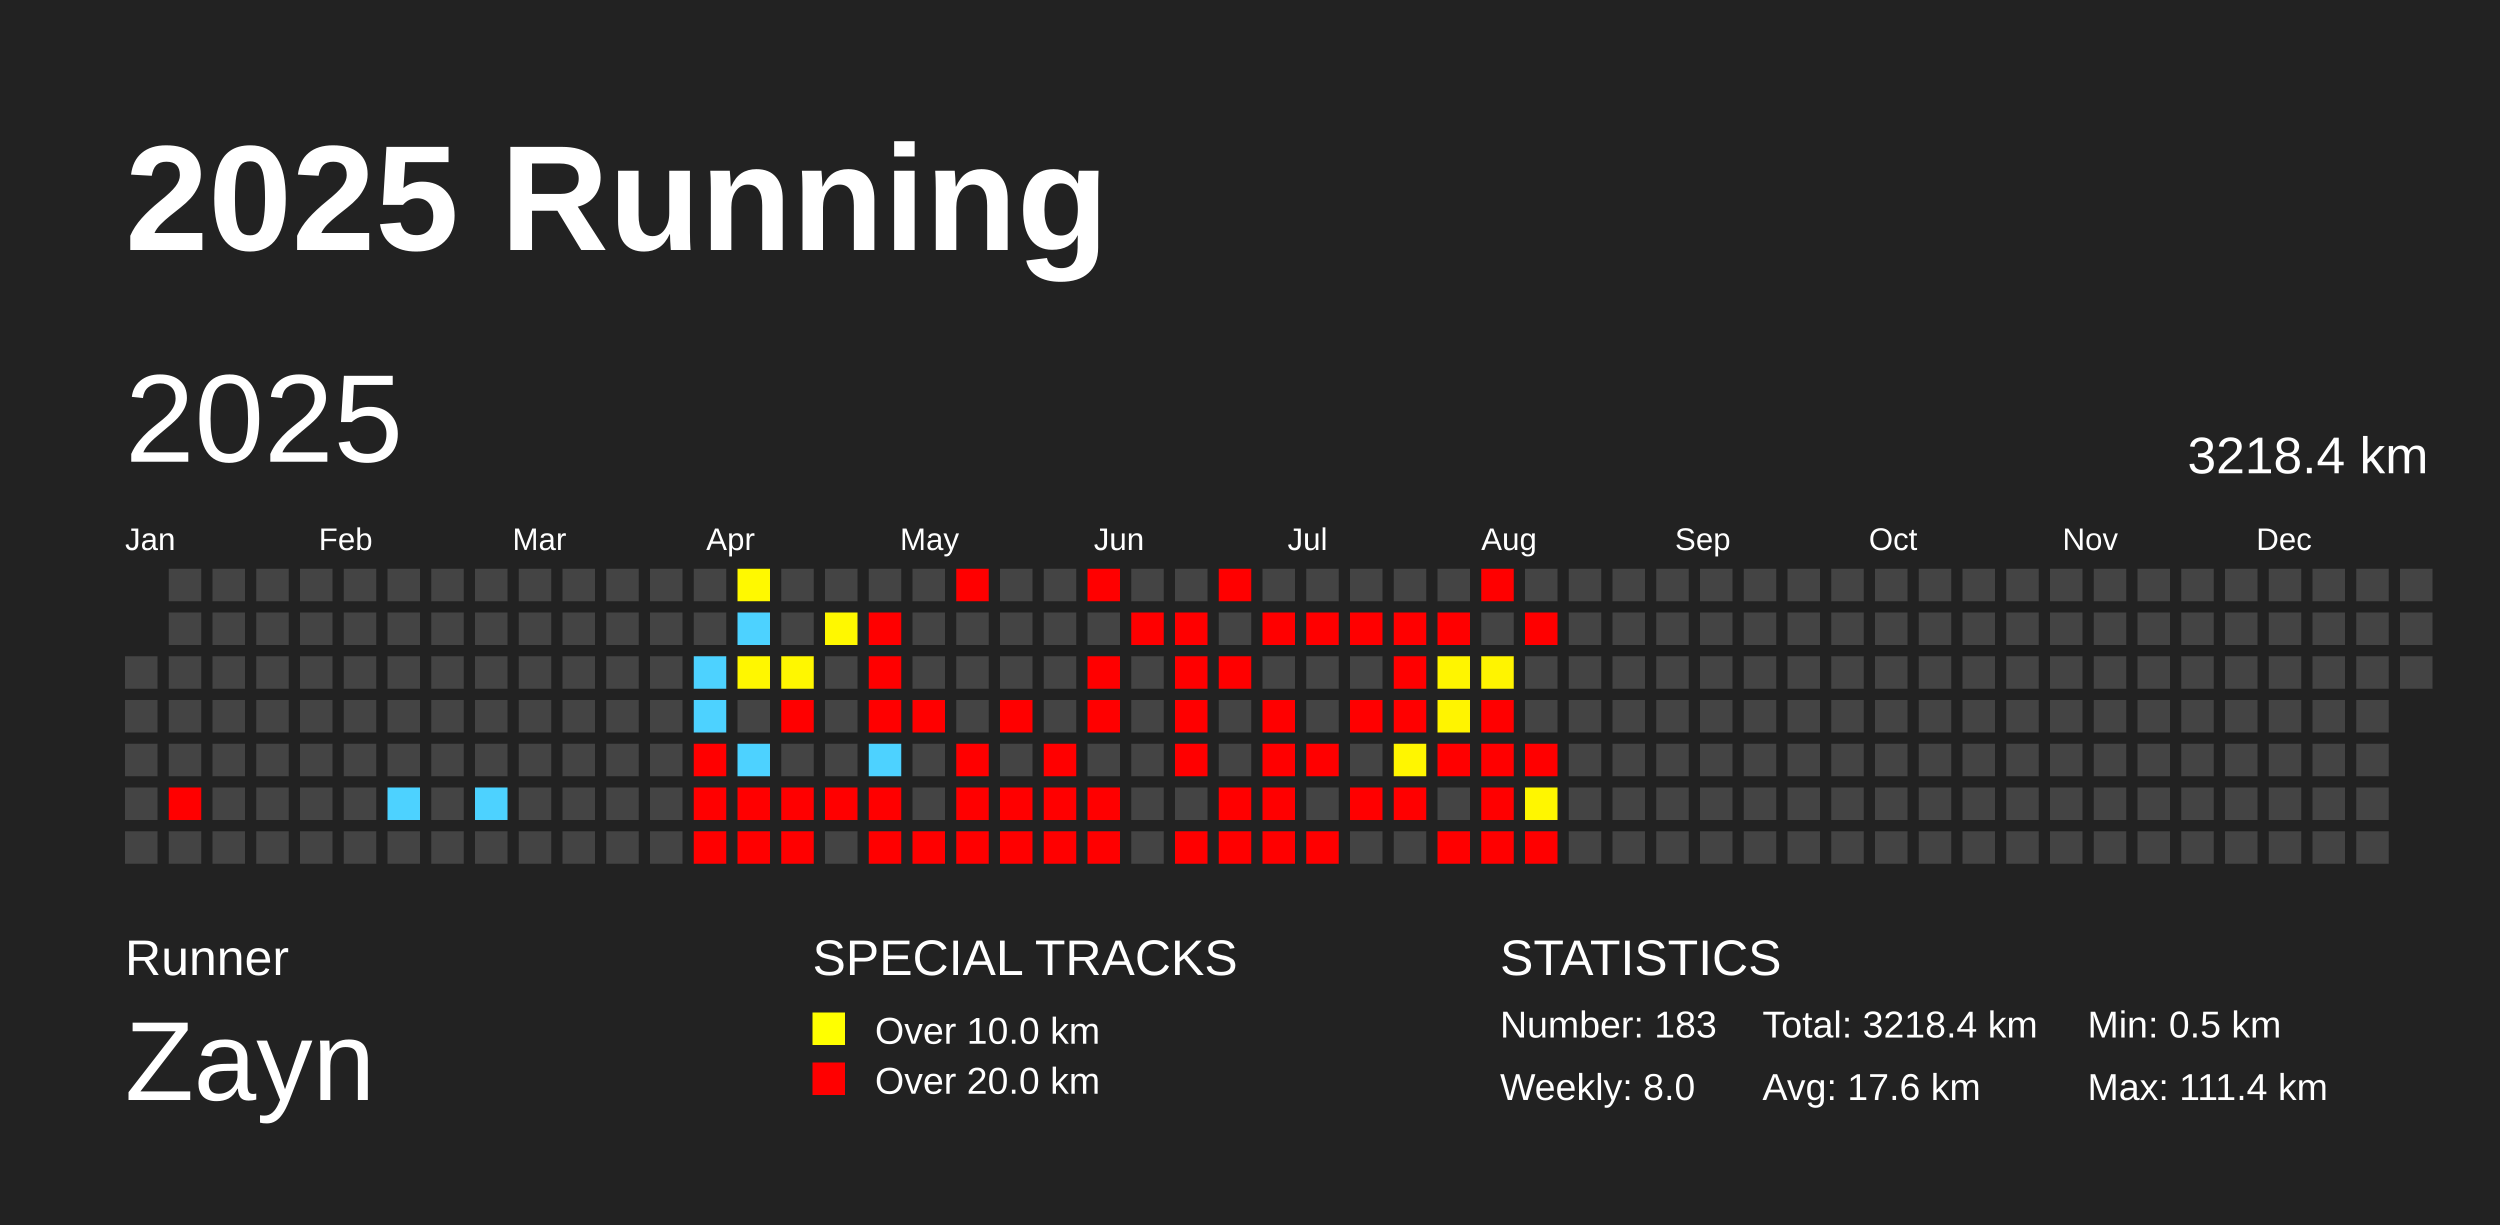
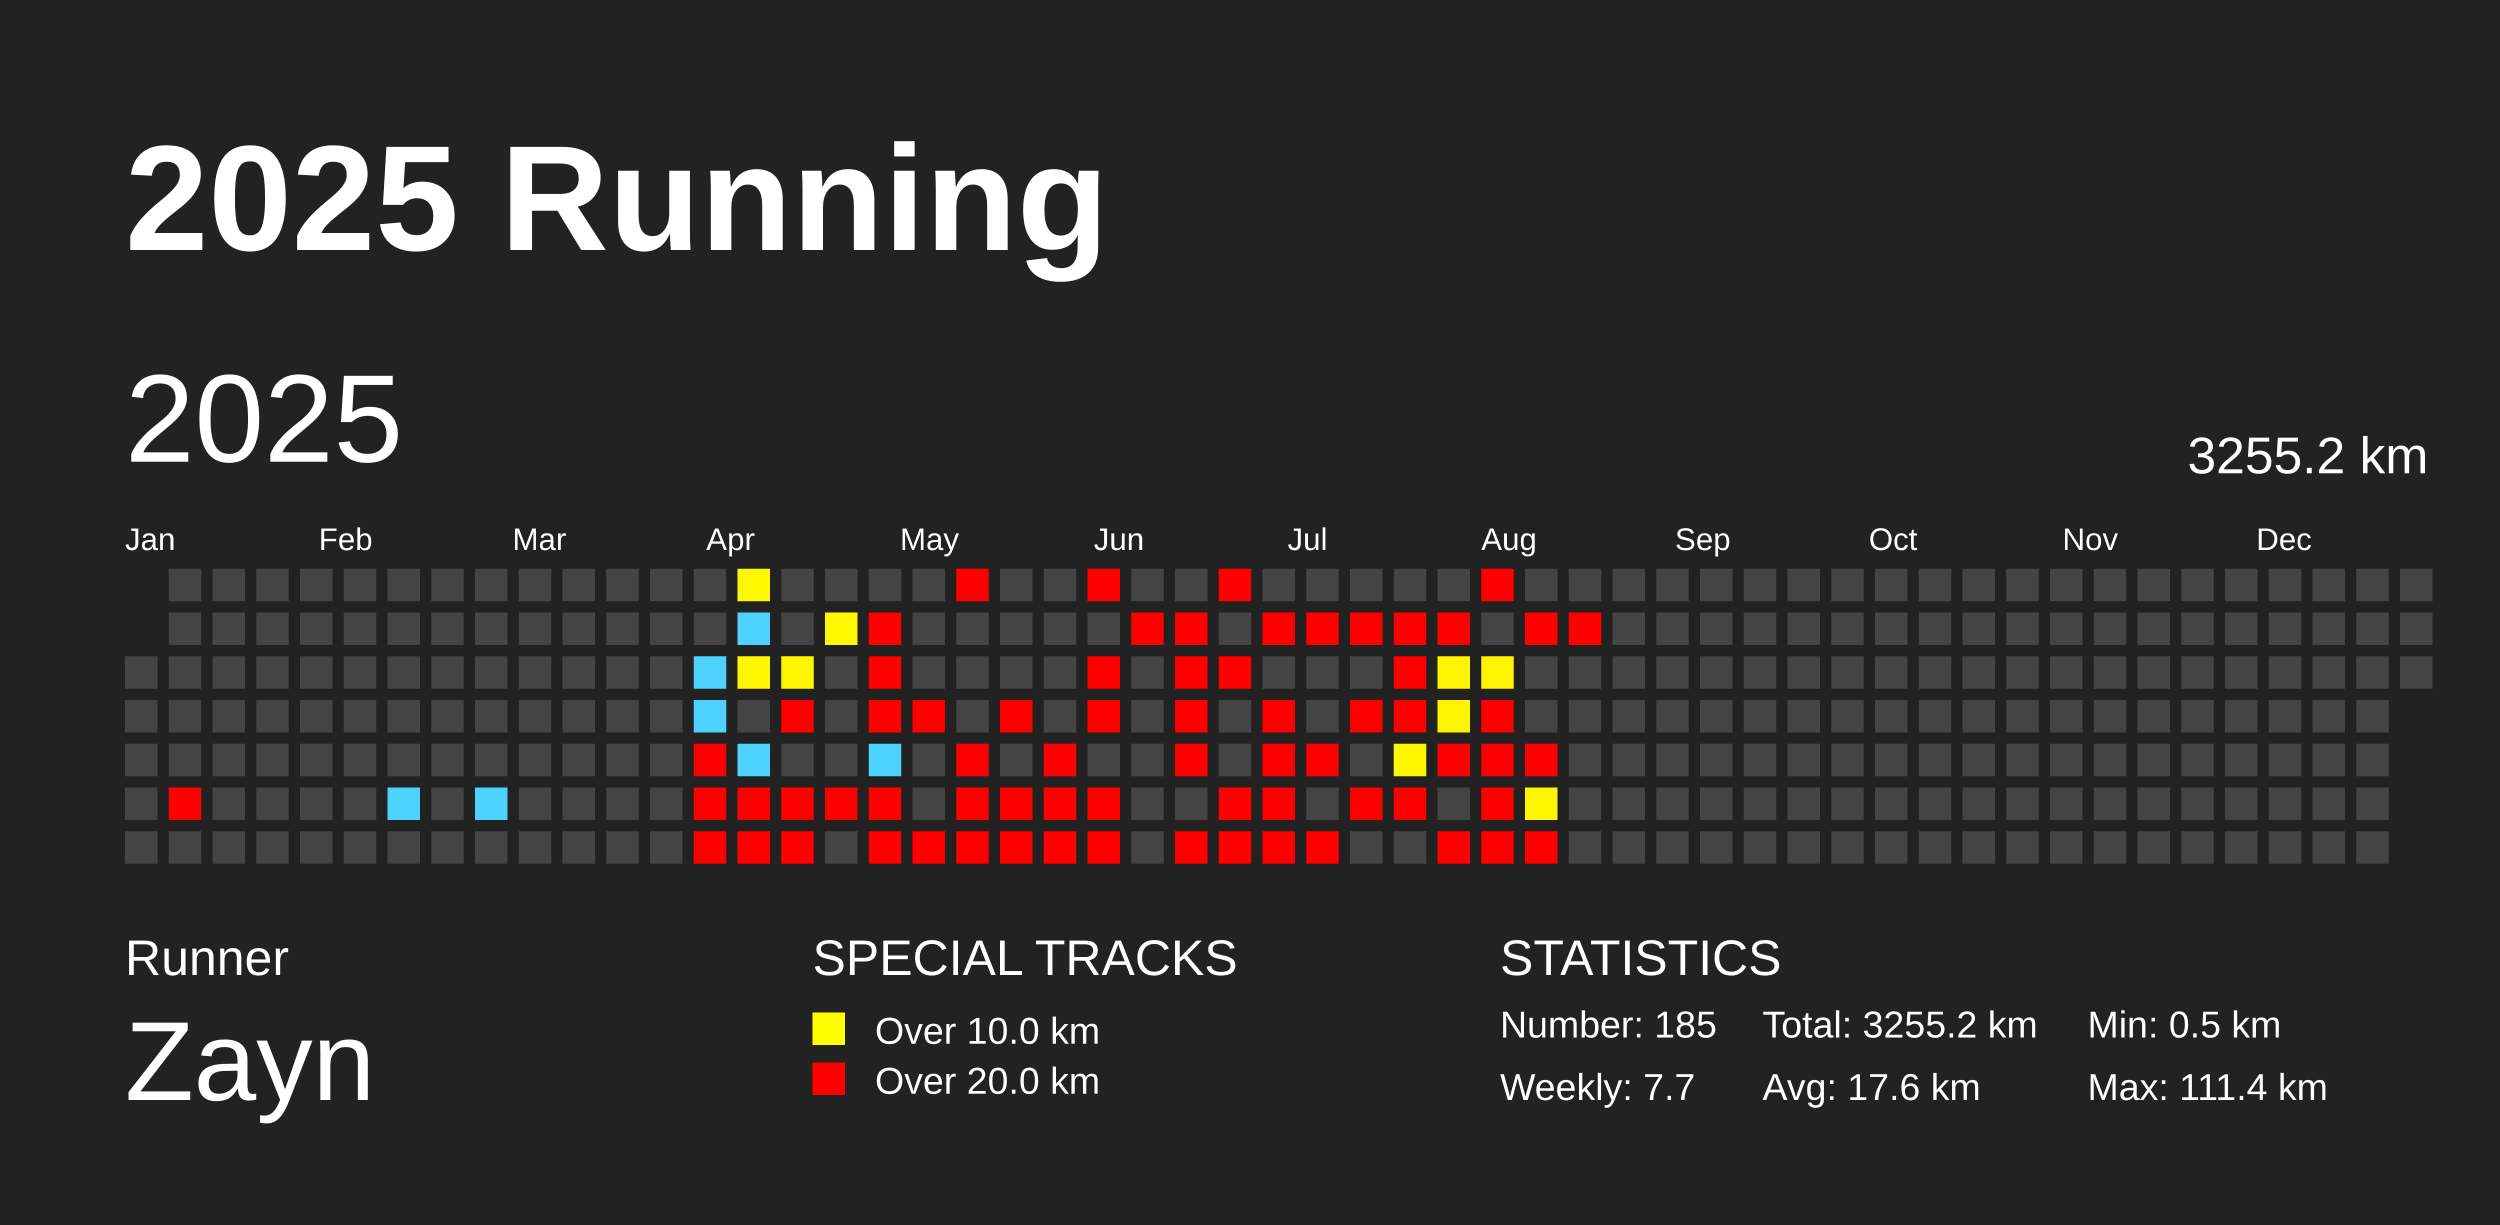
<svg xmlns="http://www.w3.org/2000/svg" baseProfile="full" height="98mm" version="1.1" viewBox="0,0,200,98" width="200mm">
  <defs />
  <rect fill="#222222" height="98" width="200" x="0" y="0" />
  <text fill="#FFFFFF" style="font-size:12px; font-family:Arial; font-weight:bold;" x="10" y="20">2025 Running</text>
  <text fill="#FFFFFF" style="font-size:4px; font-family:Arial" x="10" y="78">Runner</text>
  <text fill="#FFFFFF" style="font-size:9px; font-family:Arial" x="10" y="88">Zayn</text>
  <text fill="#FFFFFF" style="font-size:4px; font-family:Arial" x="65" y="78">SPECIAL TRACKS</text>
  <rect fill="yellow" height="2.6" width="2.6" x="65" y="81" />
  <text fill="#FFFFFF" style="font-size:3px; font-family:Arial" x="70" y="83.5">Over 10.0 km</text>
  <rect fill="red" height="2.6" width="2.6" x="65" y="85" />
  <text fill="#FFFFFF" style="font-size:3px; font-family:Arial" x="70" y="87.5">Over 20.0 km</text>
  <text fill="#FFFFFF" style="font-size:4px; font-family:Arial" x="120" y="78">STATISTICS</text>
-   <text fill="#FFFFFF" style="font-size:3px; font-family:Arial" x="120" y="83">Number: 183</text>
-   <text fill="#FFFFFF" style="font-size:3px; font-family:Arial" x="120" y="88">Weekly: 8.0</text>
-   <text fill="#FFFFFF" style="font-size:3px; font-family:Arial" x="141" y="83">Total: 3218.4 km</text>
+   <text fill="#FFFFFF" style="font-size:3px; font-family:Arial" x="120" y="83">Number: 185</text>
+   <text fill="#FFFFFF" style="font-size:3px; font-family:Arial" x="120" y="88">Weekly: 7.7</text>
+   <text fill="#FFFFFF" style="font-size:3px; font-family:Arial" x="141" y="83">Total: 3255.2 km</text>
  <text fill="#FFFFFF" style="font-size:3px; font-family:Arial" x="141" y="88">Avg: 17.6 km</text>
  <text fill="#FFFFFF" style="font-size:3px; font-family:Arial" x="167" y="83">Min: 0.5 km</text>
  <text fill="#FFFFFF" style="font-size:3px; font-family:Arial" x="167" y="88">Max: 111.4 km</text>
  <text dominant-baseline="hanging" fill="#FFFFFF" style="font-size:10.0px; font-family:Arial;" x="10" y="30">2025</text>
-   <text dominant-baseline="hanging" fill="#FFFFFF" style="font-size:4.125px; font-family:Arial;" x="175" y="35">3218.4 km</text>
+   <text dominant-baseline="hanging" fill="#FFFFFF" style="font-size:4.125px; font-family:Arial;" x="175" y="35">3255.2 km</text>
  <text fill="#FFFFFF" style="font-size:2.5px; font-family:Arial" x="10.0" y="44">Jan</text>
  <text fill="#FFFFFF" style="font-size:2.5px; font-family:Arial" x="25.5" y="44">Feb</text>
  <text fill="#FFFFFF" style="font-size:2.5px; font-family:Arial" x="41.0" y="44">Mar</text>
  <text fill="#FFFFFF" style="font-size:2.5px; font-family:Arial" x="56.5" y="44">Apr</text>
  <text fill="#FFFFFF" style="font-size:2.5px; font-family:Arial" x="72.0" y="44">May</text>
  <text fill="#FFFFFF" style="font-size:2.5px; font-family:Arial" x="87.5" y="44">Jun</text>
  <text fill="#FFFFFF" style="font-size:2.5px; font-family:Arial" x="103.0" y="44">Jul</text>
  <text fill="#FFFFFF" style="font-size:2.5px; font-family:Arial" x="118.5" y="44">Aug</text>
  <text fill="#FFFFFF" style="font-size:2.5px; font-family:Arial" x="134.0" y="44">Sep</text>
  <text fill="#FFFFFF" style="font-size:2.5px; font-family:Arial" x="149.5" y="44">Oct</text>
  <text fill="#FFFFFF" style="font-size:2.5px; font-family:Arial" x="165.0" y="44">Nov</text>
  <text fill="#FFFFFF" style="font-size:2.5px; font-family:Arial" x="180.5" y="44">Dec</text>
  <rect fill="#444444" height="2.6" width="2.6" x="10.0" y="52.5" />
  <rect fill="#444444" height="2.6" width="2.6" x="10.0" y="56.0" />
  <rect fill="#444444" height="2.6" width="2.6" x="10.0" y="59.5" />
  <rect fill="#444444" height="2.6" width="2.6" x="10.0" y="63.0" />
  <rect fill="#444444" height="2.6" width="2.6" x="10.0" y="66.5" />
  <rect fill="#444444" height="2.6" width="2.6" x="13.5" y="45.5" />
  <rect fill="#444444" height="2.6" width="2.6" x="13.5" y="49.0" />
  <rect fill="#444444" height="2.6" width="2.6" x="13.5" y="52.5" />
  <rect fill="#444444" height="2.6" width="2.6" x="13.5" y="56.0" />
  <rect fill="#444444" height="2.6" width="2.6" x="13.5" y="59.5" />
  <rect fill="red" height="2.6" width="2.6" x="13.5" y="63.0" />
  <rect fill="#444444" height="2.6" width="2.6" x="13.5" y="66.5" />
  <rect fill="#444444" height="2.6" width="2.6" x="17.0" y="45.5" />
  <rect fill="#444444" height="2.6" width="2.6" x="17.0" y="49.0" />
  <rect fill="#444444" height="2.6" width="2.6" x="17.0" y="52.5" />
  <rect fill="#444444" height="2.6" width="2.6" x="17.0" y="56.0" />
  <rect fill="#444444" height="2.6" width="2.6" x="17.0" y="59.5" />
  <rect fill="#444444" height="2.6" width="2.6" x="17.0" y="63.0" />
  <rect fill="#444444" height="2.6" width="2.6" x="17.0" y="66.5" />
  <rect fill="#444444" height="2.6" width="2.6" x="20.5" y="45.5" />
  <rect fill="#444444" height="2.6" width="2.6" x="20.5" y="49.0" />
  <rect fill="#444444" height="2.6" width="2.6" x="20.5" y="52.5" />
  <rect fill="#444444" height="2.6" width="2.6" x="20.5" y="56.0" />
  <rect fill="#444444" height="2.6" width="2.6" x="20.5" y="59.5" />
  <rect fill="#444444" height="2.6" width="2.6" x="20.5" y="63.0" />
  <rect fill="#444444" height="2.6" width="2.6" x="20.5" y="66.5" />
  <rect fill="#444444" height="2.6" width="2.6" x="24.0" y="45.5" />
  <rect fill="#444444" height="2.6" width="2.6" x="24.0" y="49.0" />
  <rect fill="#444444" height="2.6" width="2.6" x="24.0" y="52.5" />
  <rect fill="#444444" height="2.6" width="2.6" x="24.0" y="56.0" />
  <rect fill="#444444" height="2.6" width="2.6" x="24.0" y="59.5" />
  <rect fill="#444444" height="2.6" width="2.6" x="24.0" y="63.0" />
  <rect fill="#444444" height="2.6" width="2.6" x="24.0" y="66.5" />
  <rect fill="#444444" height="2.6" width="2.6" x="27.5" y="45.5" />
  <rect fill="#444444" height="2.6" width="2.6" x="27.5" y="49.0" />
  <rect fill="#444444" height="2.6" width="2.6" x="27.5" y="52.5" />
  <rect fill="#444444" height="2.6" width="2.6" x="27.5" y="56.0" />
  <rect fill="#444444" height="2.6" width="2.6" x="27.5" y="59.5" />
  <rect fill="#444444" height="2.6" width="2.6" x="27.5" y="63.0" />
  <rect fill="#444444" height="2.6" width="2.6" x="27.5" y="66.5" />
  <rect fill="#444444" height="2.6" width="2.6" x="31.0" y="45.5" />
  <rect fill="#444444" height="2.6" width="2.6" x="31.0" y="49.0" />
  <rect fill="#444444" height="2.6" width="2.6" x="31.0" y="52.5" />
  <rect fill="#444444" height="2.6" width="2.6" x="31.0" y="56.0" />
  <rect fill="#444444" height="2.6" width="2.6" x="31.0" y="59.5" />
  <rect fill="#4dd2ff" height="2.6" width="2.6" x="31.0" y="63.0" />
  <rect fill="#444444" height="2.6" width="2.6" x="31.0" y="66.5" />
  <rect fill="#444444" height="2.6" width="2.6" x="34.5" y="45.5" />
  <rect fill="#444444" height="2.6" width="2.6" x="34.5" y="49.0" />
  <rect fill="#444444" height="2.6" width="2.6" x="34.5" y="52.5" />
  <rect fill="#444444" height="2.6" width="2.6" x="34.5" y="56.0" />
  <rect fill="#444444" height="2.6" width="2.6" x="34.5" y="59.5" />
  <rect fill="#444444" height="2.6" width="2.6" x="34.5" y="63.0" />
  <rect fill="#444444" height="2.6" width="2.6" x="34.5" y="66.5" />
  <rect fill="#444444" height="2.6" width="2.6" x="38.0" y="45.5" />
  <rect fill="#444444" height="2.6" width="2.6" x="38.0" y="49.0" />
  <rect fill="#444444" height="2.6" width="2.6" x="38.0" y="52.5" />
  <rect fill="#444444" height="2.6" width="2.6" x="38.0" y="56.0" />
  <rect fill="#444444" height="2.6" width="2.6" x="38.0" y="59.5" />
  <rect fill="#4dd2ff" height="2.6" width="2.6" x="38.0" y="63.0" />
  <rect fill="#444444" height="2.6" width="2.6" x="38.0" y="66.5" />
  <rect fill="#444444" height="2.6" width="2.6" x="41.5" y="45.5" />
  <rect fill="#444444" height="2.6" width="2.6" x="41.5" y="49.0" />
  <rect fill="#444444" height="2.6" width="2.6" x="41.5" y="52.5" />
  <rect fill="#444444" height="2.6" width="2.6" x="41.5" y="56.0" />
  <rect fill="#444444" height="2.6" width="2.6" x="41.5" y="59.5" />
  <rect fill="#444444" height="2.6" width="2.6" x="41.5" y="63.0" />
  <rect fill="#444444" height="2.6" width="2.6" x="41.5" y="66.5" />
  <rect fill="#444444" height="2.6" width="2.6" x="45.0" y="45.5" />
  <rect fill="#444444" height="2.6" width="2.6" x="45.0" y="49.0" />
  <rect fill="#444444" height="2.6" width="2.6" x="45.0" y="52.5" />
  <rect fill="#444444" height="2.6" width="2.6" x="45.0" y="56.0" />
  <rect fill="#444444" height="2.6" width="2.6" x="45.0" y="59.5" />
  <rect fill="#444444" height="2.6" width="2.6" x="45.0" y="63.0" />
  <rect fill="#444444" height="2.6" width="2.6" x="45.0" y="66.5" />
  <rect fill="#444444" height="2.6" width="2.6" x="48.5" y="45.5" />
  <rect fill="#444444" height="2.6" width="2.6" x="48.5" y="49.0" />
  <rect fill="#444444" height="2.6" width="2.6" x="48.5" y="52.5" />
  <rect fill="#444444" height="2.6" width="2.6" x="48.5" y="56.0" />
  <rect fill="#444444" height="2.6" width="2.6" x="48.5" y="59.5" />
  <rect fill="#444444" height="2.6" width="2.6" x="48.5" y="63.0" />
  <rect fill="#444444" height="2.6" width="2.6" x="48.5" y="66.5" />
  <rect fill="#444444" height="2.6" width="2.6" x="52.0" y="45.5" />
  <rect fill="#444444" height="2.6" width="2.6" x="52.0" y="49.0" />
  <rect fill="#444444" height="2.6" width="2.6" x="52.0" y="52.5" />
  <rect fill="#444444" height="2.6" width="2.6" x="52.0" y="56.0" />
  <rect fill="#444444" height="2.6" width="2.6" x="52.0" y="59.5" />
  <rect fill="#444444" height="2.6" width="2.6" x="52.0" y="63.0" />
  <rect fill="#444444" height="2.6" width="2.6" x="52.0" y="66.5" />
  <rect fill="#444444" height="2.6" width="2.6" x="55.5" y="45.5" />
  <rect fill="#444444" height="2.6" width="2.6" x="55.5" y="49.0" />
  <rect fill="#4dd2ff" height="2.6" width="2.6" x="55.5" y="52.5" />
  <rect fill="#4dd2ff" height="2.6" width="2.6" x="55.5" y="56.0" />
  <rect fill="red" height="2.6" width="2.6" x="55.5" y="59.5" />
  <rect fill="red" height="2.6" width="2.6" x="55.5" y="63.0" />
  <rect fill="red" height="2.6" width="2.6" x="55.5" y="66.5" />
  <rect fill="#fff900" height="2.6" width="2.6" x="59.0" y="45.5" />
  <rect fill="#4dd2ff" height="2.6" width="2.6" x="59.0" y="49.0" />
  <rect fill="#fff700" height="2.6" width="2.6" x="59.0" y="52.5" />
  <rect fill="#444444" height="2.6" width="2.6" x="59.0" y="56.0" />
  <rect fill="#4dd2ff" height="2.6" width="2.6" x="59.0" y="59.5" />
  <rect fill="red" height="2.6" width="2.6" x="59.0" y="63.0" />
  <rect fill="red" height="2.6" width="2.6" x="59.0" y="66.5" />
  <rect fill="#444444" height="2.6" width="2.6" x="62.5" y="45.5" />
  <rect fill="#444444" height="2.6" width="2.6" x="62.5" y="49.0" />
  <rect fill="#fff700" height="2.6" width="2.6" x="62.5" y="52.5" />
  <rect fill="red" height="2.6" width="2.6" x="62.5" y="56.0" />
  <rect fill="#444444" height="2.6" width="2.6" x="62.5" y="59.5" />
  <rect fill="red" height="2.6" width="2.6" x="62.5" y="63.0" />
  <rect fill="red" height="2.6" width="2.6" x="62.5" y="66.5" />
  <rect fill="#444444" height="2.6" width="2.6" x="66.0" y="45.5" />
  <rect fill="#fff800" height="2.6" width="2.6" x="66.0" y="49.0" />
  <rect fill="#444444" height="2.6" width="2.6" x="66.0" y="52.5" />
  <rect fill="#444444" height="2.6" width="2.6" x="66.0" y="56.0" />
  <rect fill="#444444" height="2.6" width="2.6" x="66.0" y="59.5" />
  <rect fill="red" height="2.6" width="2.6" x="66.0" y="63.0" />
  <rect fill="#444444" height="2.6" width="2.6" x="66.0" y="66.5" />
  <rect fill="#444444" height="2.6" width="2.6" x="69.5" y="45.5" />
  <rect fill="red" height="2.6" width="2.6" x="69.5" y="49.0" />
  <rect fill="red" height="2.6" width="2.6" x="69.5" y="52.5" />
  <rect fill="red" height="2.6" width="2.6" x="69.5" y="56.0" />
  <rect fill="#4dd2ff" height="2.6" width="2.6" x="69.5" y="59.5" />
  <rect fill="red" height="2.6" width="2.6" x="69.5" y="63.0" />
  <rect fill="red" height="2.6" width="2.6" x="69.5" y="66.5" />
  <rect fill="#444444" height="2.6" width="2.6" x="73.0" y="45.5" />
  <rect fill="#444444" height="2.6" width="2.6" x="73.0" y="49.0" />
  <rect fill="#444444" height="2.6" width="2.6" x="73.0" y="52.5" />
  <rect fill="red" height="2.6" width="2.6" x="73.0" y="56.0" />
  <rect fill="#444444" height="2.6" width="2.6" x="73.0" y="59.5" />
  <rect fill="#444444" height="2.6" width="2.6" x="73.0" y="63.0" />
  <rect fill="red" height="2.6" width="2.6" x="73.0" y="66.5" />
  <rect fill="red" height="2.6" width="2.6" x="76.5" y="45.5" />
  <rect fill="#444444" height="2.6" width="2.6" x="76.5" y="49.0" />
  <rect fill="#444444" height="2.6" width="2.6" x="76.5" y="52.5" />
  <rect fill="#444444" height="2.6" width="2.6" x="76.5" y="56.0" />
  <rect fill="red" height="2.6" width="2.6" x="76.5" y="59.5" />
  <rect fill="red" height="2.6" width="2.6" x="76.5" y="63.0" />
  <rect fill="red" height="2.6" width="2.6" x="76.5" y="66.5" />
  <rect fill="#444444" height="2.6" width="2.6" x="80.0" y="45.5" />
  <rect fill="#444444" height="2.6" width="2.6" x="80.0" y="49.0" />
  <rect fill="#444444" height="2.6" width="2.6" x="80.0" y="52.5" />
  <rect fill="red" height="2.6" width="2.6" x="80.0" y="56.0" />
  <rect fill="#444444" height="2.6" width="2.6" x="80.0" y="59.5" />
  <rect fill="red" height="2.6" width="2.6" x="80.0" y="63.0" />
  <rect fill="red" height="2.6" width="2.6" x="80.0" y="66.5" />
  <rect fill="#444444" height="2.6" width="2.6" x="83.5" y="45.5" />
  <rect fill="#444444" height="2.6" width="2.6" x="83.5" y="49.0" />
  <rect fill="#444444" height="2.6" width="2.6" x="83.5" y="52.5" />
  <rect fill="#444444" height="2.6" width="2.6" x="83.5" y="56.0" />
  <rect fill="red" height="2.6" width="2.6" x="83.5" y="59.5" />
  <rect fill="red" height="2.6" width="2.6" x="83.5" y="63.0" />
  <rect fill="red" height="2.6" width="2.6" x="83.5" y="66.5" />
  <rect fill="red" height="2.6" width="2.6" x="87.0" y="45.5" />
  <rect fill="#444444" height="2.6" width="2.6" x="87.0" y="49.0" />
  <rect fill="red" height="2.6" width="2.6" x="87.0" y="52.5" />
  <rect fill="red" height="2.6" width="2.6" x="87.0" y="56.0" />
  <rect fill="#444444" height="2.6" width="2.6" x="87.0" y="59.5" />
  <rect fill="red" height="2.6" width="2.6" x="87.0" y="63.0" />
  <rect fill="red" height="2.6" width="2.6" x="87.0" y="66.5" />
  <rect fill="#444444" height="2.6" width="2.6" x="90.5" y="45.5" />
  <rect fill="red" height="2.6" width="2.6" x="90.5" y="49.0" />
  <rect fill="#444444" height="2.6" width="2.6" x="90.5" y="52.5" />
  <rect fill="#444444" height="2.6" width="2.6" x="90.5" y="56.0" />
  <rect fill="#444444" height="2.6" width="2.6" x="90.5" y="59.5" />
  <rect fill="#444444" height="2.6" width="2.6" x="90.5" y="63.0" />
  <rect fill="#444444" height="2.6" width="2.6" x="90.5" y="66.5" />
  <rect fill="#444444" height="2.6" width="2.6" x="94.0" y="45.5" />
  <rect fill="red" height="2.6" width="2.6" x="94.0" y="49.0" />
  <rect fill="red" height="2.6" width="2.6" x="94.0" y="52.5" />
  <rect fill="red" height="2.6" width="2.6" x="94.0" y="56.0" />
  <rect fill="red" height="2.6" width="2.6" x="94.0" y="59.5" />
  <rect fill="#444444" height="2.6" width="2.6" x="94.0" y="63.0" />
  <rect fill="red" height="2.6" width="2.6" x="94.0" y="66.5" />
  <rect fill="red" height="2.6" width="2.6" x="97.5" y="45.5" />
  <rect fill="#444444" height="2.6" width="2.6" x="97.5" y="49.0" />
  <rect fill="red" height="2.6" width="2.6" x="97.5" y="52.5" />
  <rect fill="#444444" height="2.6" width="2.6" x="97.5" y="56.0" />
  <rect fill="#444444" height="2.6" width="2.6" x="97.5" y="59.5" />
  <rect fill="red" height="2.6" width="2.6" x="97.5" y="63.0" />
  <rect fill="red" height="2.6" width="2.6" x="97.5" y="66.5" />
  <rect fill="#444444" height="2.6" width="2.6" x="101.0" y="45.5" />
  <rect fill="red" height="2.6" width="2.6" x="101.0" y="49.0" />
  <rect fill="#444444" height="2.6" width="2.6" x="101.0" y="52.5" />
  <rect fill="red" height="2.6" width="2.6" x="101.0" y="56.0" />
  <rect fill="red" height="2.6" width="2.6" x="101.0" y="59.5" />
  <rect fill="red" height="2.6" width="2.6" x="101.0" y="63.0" />
  <rect fill="red" height="2.6" width="2.6" x="101.0" y="66.5" />
  <rect fill="#444444" height="2.6" width="2.6" x="104.5" y="45.5" />
  <rect fill="red" height="2.6" width="2.6" x="104.5" y="49.0" />
  <rect fill="#444444" height="2.6" width="2.6" x="104.5" y="52.5" />
  <rect fill="#444444" height="2.6" width="2.6" x="104.5" y="56.0" />
  <rect fill="red" height="2.6" width="2.6" x="104.5" y="59.5" />
  <rect fill="#444444" height="2.6" width="2.6" x="104.5" y="63.0" />
  <rect fill="red" height="2.6" width="2.6" x="104.5" y="66.5" />
  <rect fill="#444444" height="2.6" width="2.6" x="108.0" y="45.5" />
  <rect fill="red" height="2.6" width="2.6" x="108.0" y="49.0" />
  <rect fill="#444444" height="2.6" width="2.6" x="108.0" y="52.5" />
  <rect fill="red" height="2.6" width="2.6" x="108.0" y="56.0" />
  <rect fill="#444444" height="2.6" width="2.6" x="108.0" y="59.5" />
  <rect fill="red" height="2.6" width="2.6" x="108.0" y="63.0" />
  <rect fill="#444444" height="2.6" width="2.6" x="108.0" y="66.5" />
  <rect fill="#444444" height="2.6" width="2.6" x="111.5" y="45.5" />
  <rect fill="red" height="2.6" width="2.6" x="111.5" y="49.0" />
  <rect fill="red" height="2.6" width="2.6" x="111.5" y="52.5" />
  <rect fill="red" height="2.6" width="2.6" x="111.5" y="56.0" />
  <rect fill="#fff600" height="2.6" width="2.6" x="111.5" y="59.5" />
  <rect fill="red" height="2.6" width="2.6" x="111.5" y="63.0" />
  <rect fill="#444444" height="2.6" width="2.6" x="111.5" y="66.5" />
  <rect fill="#444444" height="2.6" width="2.6" x="115.0" y="45.5" />
  <rect fill="red" height="2.6" width="2.6" x="115.0" y="49.0" />
  <rect fill="#fff500" height="2.6" width="2.6" x="115.0" y="52.5" />
  <rect fill="#fff400" height="2.6" width="2.6" x="115.0" y="56.0" />
  <rect fill="red" height="2.6" width="2.6" x="115.0" y="59.5" />
  <rect fill="#444444" height="2.6" width="2.6" x="115.0" y="63.0" />
  <rect fill="red" height="2.6" width="2.6" x="115.0" y="66.5" />
  <rect fill="red" height="2.6" width="2.6" x="118.5" y="45.5" />
  <rect fill="#444444" height="2.6" width="2.6" x="118.5" y="49.0" />
  <rect fill="#fff400" height="2.6" width="2.6" x="118.5" y="52.5" />
  <rect fill="red" height="2.6" width="2.6" x="118.5" y="56.0" />
  <rect fill="red" height="2.6" width="2.6" x="118.5" y="59.5" />
  <rect fill="red" height="2.6" width="2.6" x="118.5" y="63.0" />
  <rect fill="red" height="2.6" width="2.6" x="118.5" y="66.5" />
  <rect fill="#444444" height="2.6" width="2.6" x="122.0" y="45.5" />
  <rect fill="red" height="2.6" width="2.6" x="122.0" y="49.0" />
  <rect fill="#444444" height="2.6" width="2.6" x="122.0" y="52.5" />
  <rect fill="#444444" height="2.6" width="2.6" x="122.0" y="56.0" />
  <rect fill="red" height="2.6" width="2.6" x="122.0" y="59.5" />
  <rect fill="#fff600" height="2.6" width="2.6" x="122.0" y="63.0" />
  <rect fill="red" height="2.6" width="2.6" x="122.0" y="66.5" />
  <rect fill="#444444" height="2.6" width="2.6" x="125.5" y="45.5" />
-   <rect fill="#444444" height="2.6" width="2.6" x="125.5" y="49.0" />
+   <rect fill="red" height="2.6" width="2.6" x="125.5" y="49.0" />
  <rect fill="#444444" height="2.6" width="2.6" x="125.5" y="52.5" />
  <rect fill="#444444" height="2.6" width="2.6" x="125.5" y="56.0" />
  <rect fill="#444444" height="2.6" width="2.6" x="125.5" y="59.5" />
  <rect fill="#444444" height="2.6" width="2.6" x="125.5" y="63.0" />
  <rect fill="#444444" height="2.6" width="2.6" x="125.5" y="66.5" />
  <rect fill="#444444" height="2.6" width="2.6" x="129.0" y="45.5" />
  <rect fill="#444444" height="2.6" width="2.6" x="129.0" y="49.0" />
  <rect fill="#444444" height="2.6" width="2.6" x="129.0" y="52.5" />
  <rect fill="#444444" height="2.6" width="2.6" x="129.0" y="56.0" />
  <rect fill="#444444" height="2.6" width="2.6" x="129.0" y="59.5" />
  <rect fill="#444444" height="2.6" width="2.6" x="129.0" y="63.0" />
  <rect fill="#444444" height="2.6" width="2.6" x="129.0" y="66.5" />
  <rect fill="#444444" height="2.6" width="2.6" x="132.5" y="45.5" />
  <rect fill="#444444" height="2.6" width="2.6" x="132.5" y="49.0" />
  <rect fill="#444444" height="2.6" width="2.6" x="132.5" y="52.5" />
  <rect fill="#444444" height="2.6" width="2.6" x="132.5" y="56.0" />
  <rect fill="#444444" height="2.6" width="2.6" x="132.5" y="59.5" />
  <rect fill="#444444" height="2.6" width="2.6" x="132.5" y="63.0" />
  <rect fill="#444444" height="2.6" width="2.6" x="132.5" y="66.5" />
  <rect fill="#444444" height="2.6" width="2.6" x="136.0" y="45.5" />
  <rect fill="#444444" height="2.6" width="2.6" x="136.0" y="49.0" />
  <rect fill="#444444" height="2.6" width="2.6" x="136.0" y="52.5" />
  <rect fill="#444444" height="2.6" width="2.6" x="136.0" y="56.0" />
  <rect fill="#444444" height="2.6" width="2.6" x="136.0" y="59.5" />
  <rect fill="#444444" height="2.6" width="2.6" x="136.0" y="63.0" />
  <rect fill="#444444" height="2.6" width="2.6" x="136.0" y="66.5" />
  <rect fill="#444444" height="2.6" width="2.6" x="139.5" y="45.5" />
  <rect fill="#444444" height="2.6" width="2.6" x="139.5" y="49.0" />
  <rect fill="#444444" height="2.6" width="2.6" x="139.5" y="52.5" />
  <rect fill="#444444" height="2.6" width="2.6" x="139.5" y="56.0" />
  <rect fill="#444444" height="2.6" width="2.6" x="139.5" y="59.5" />
  <rect fill="#444444" height="2.6" width="2.6" x="139.5" y="63.0" />
  <rect fill="#444444" height="2.6" width="2.6" x="139.5" y="66.5" />
  <rect fill="#444444" height="2.6" width="2.6" x="143.0" y="45.5" />
  <rect fill="#444444" height="2.6" width="2.6" x="143.0" y="49.0" />
  <rect fill="#444444" height="2.6" width="2.6" x="143.0" y="52.5" />
  <rect fill="#444444" height="2.6" width="2.6" x="143.0" y="56.0" />
  <rect fill="#444444" height="2.6" width="2.6" x="143.0" y="59.5" />
  <rect fill="#444444" height="2.6" width="2.6" x="143.0" y="63.0" />
  <rect fill="#444444" height="2.6" width="2.6" x="143.0" y="66.5" />
  <rect fill="#444444" height="2.6" width="2.6" x="146.5" y="45.5" />
  <rect fill="#444444" height="2.6" width="2.6" x="146.5" y="49.0" />
  <rect fill="#444444" height="2.6" width="2.6" x="146.5" y="52.5" />
  <rect fill="#444444" height="2.6" width="2.6" x="146.5" y="56.0" />
  <rect fill="#444444" height="2.6" width="2.6" x="146.5" y="59.5" />
  <rect fill="#444444" height="2.6" width="2.6" x="146.5" y="63.0" />
  <rect fill="#444444" height="2.6" width="2.6" x="146.5" y="66.5" />
  <rect fill="#444444" height="2.6" width="2.6" x="150.0" y="45.5" />
  <rect fill="#444444" height="2.6" width="2.6" x="150.0" y="49.0" />
  <rect fill="#444444" height="2.6" width="2.6" x="150.0" y="52.5" />
  <rect fill="#444444" height="2.6" width="2.6" x="150.0" y="56.0" />
  <rect fill="#444444" height="2.6" width="2.6" x="150.0" y="59.5" />
  <rect fill="#444444" height="2.6" width="2.6" x="150.0" y="63.0" />
  <rect fill="#444444" height="2.6" width="2.6" x="150.0" y="66.5" />
  <rect fill="#444444" height="2.6" width="2.6" x="153.5" y="45.5" />
  <rect fill="#444444" height="2.6" width="2.6" x="153.5" y="49.0" />
  <rect fill="#444444" height="2.6" width="2.6" x="153.5" y="52.5" />
  <rect fill="#444444" height="2.6" width="2.6" x="153.5" y="56.0" />
  <rect fill="#444444" height="2.6" width="2.6" x="153.5" y="59.5" />
  <rect fill="#444444" height="2.6" width="2.6" x="153.5" y="63.0" />
  <rect fill="#444444" height="2.6" width="2.6" x="153.5" y="66.5" />
  <rect fill="#444444" height="2.6" width="2.6" x="157.0" y="45.5" />
  <rect fill="#444444" height="2.6" width="2.6" x="157.0" y="49.0" />
  <rect fill="#444444" height="2.6" width="2.6" x="157.0" y="52.5" />
  <rect fill="#444444" height="2.6" width="2.6" x="157.0" y="56.0" />
  <rect fill="#444444" height="2.6" width="2.6" x="157.0" y="59.5" />
  <rect fill="#444444" height="2.6" width="2.6" x="157.0" y="63.0" />
  <rect fill="#444444" height="2.6" width="2.6" x="157.0" y="66.5" />
  <rect fill="#444444" height="2.6" width="2.6" x="160.5" y="45.5" />
  <rect fill="#444444" height="2.6" width="2.6" x="160.5" y="49.0" />
  <rect fill="#444444" height="2.6" width="2.6" x="160.5" y="52.5" />
  <rect fill="#444444" height="2.6" width="2.6" x="160.5" y="56.0" />
  <rect fill="#444444" height="2.6" width="2.6" x="160.5" y="59.5" />
  <rect fill="#444444" height="2.6" width="2.6" x="160.5" y="63.0" />
  <rect fill="#444444" height="2.6" width="2.6" x="160.5" y="66.5" />
  <rect fill="#444444" height="2.6" width="2.6" x="164.0" y="45.5" />
  <rect fill="#444444" height="2.6" width="2.6" x="164.0" y="49.0" />
  <rect fill="#444444" height="2.6" width="2.6" x="164.0" y="52.5" />
  <rect fill="#444444" height="2.6" width="2.6" x="164.0" y="56.0" />
  <rect fill="#444444" height="2.6" width="2.6" x="164.0" y="59.5" />
  <rect fill="#444444" height="2.6" width="2.6" x="164.0" y="63.0" />
  <rect fill="#444444" height="2.6" width="2.6" x="164.0" y="66.5" />
  <rect fill="#444444" height="2.6" width="2.6" x="167.5" y="45.5" />
  <rect fill="#444444" height="2.6" width="2.6" x="167.5" y="49.0" />
  <rect fill="#444444" height="2.6" width="2.6" x="167.5" y="52.5" />
  <rect fill="#444444" height="2.6" width="2.6" x="167.5" y="56.0" />
  <rect fill="#444444" height="2.6" width="2.6" x="167.5" y="59.5" />
  <rect fill="#444444" height="2.6" width="2.6" x="167.5" y="63.0" />
  <rect fill="#444444" height="2.6" width="2.6" x="167.5" y="66.5" />
  <rect fill="#444444" height="2.6" width="2.6" x="171.0" y="45.5" />
  <rect fill="#444444" height="2.6" width="2.6" x="171.0" y="49.0" />
  <rect fill="#444444" height="2.6" width="2.6" x="171.0" y="52.5" />
  <rect fill="#444444" height="2.6" width="2.6" x="171.0" y="56.0" />
  <rect fill="#444444" height="2.6" width="2.6" x="171.0" y="59.5" />
  <rect fill="#444444" height="2.6" width="2.6" x="171.0" y="63.0" />
  <rect fill="#444444" height="2.6" width="2.6" x="171.0" y="66.5" />
  <rect fill="#444444" height="2.6" width="2.6" x="174.5" y="45.5" />
  <rect fill="#444444" height="2.6" width="2.6" x="174.5" y="49.0" />
  <rect fill="#444444" height="2.6" width="2.6" x="174.5" y="52.5" />
  <rect fill="#444444" height="2.6" width="2.6" x="174.5" y="56.0" />
  <rect fill="#444444" height="2.6" width="2.6" x="174.5" y="59.5" />
  <rect fill="#444444" height="2.6" width="2.6" x="174.5" y="63.0" />
  <rect fill="#444444" height="2.6" width="2.6" x="174.5" y="66.5" />
  <rect fill="#444444" height="2.6" width="2.6" x="178.0" y="45.5" />
  <rect fill="#444444" height="2.6" width="2.6" x="178.0" y="49.0" />
  <rect fill="#444444" height="2.6" width="2.6" x="178.0" y="52.5" />
  <rect fill="#444444" height="2.6" width="2.6" x="178.0" y="56.0" />
  <rect fill="#444444" height="2.6" width="2.6" x="178.0" y="59.5" />
  <rect fill="#444444" height="2.6" width="2.6" x="178.0" y="63.0" />
  <rect fill="#444444" height="2.6" width="2.6" x="178.0" y="66.5" />
  <rect fill="#444444" height="2.6" width="2.6" x="181.5" y="45.5" />
  <rect fill="#444444" height="2.6" width="2.6" x="181.5" y="49.0" />
  <rect fill="#444444" height="2.6" width="2.6" x="181.5" y="52.5" />
  <rect fill="#444444" height="2.6" width="2.6" x="181.5" y="56.0" />
  <rect fill="#444444" height="2.6" width="2.6" x="181.5" y="59.5" />
  <rect fill="#444444" height="2.6" width="2.6" x="181.5" y="63.0" />
  <rect fill="#444444" height="2.6" width="2.6" x="181.5" y="66.5" />
  <rect fill="#444444" height="2.6" width="2.6" x="185.0" y="45.5" />
  <rect fill="#444444" height="2.6" width="2.6" x="185.0" y="49.0" />
  <rect fill="#444444" height="2.6" width="2.6" x="185.0" y="52.5" />
  <rect fill="#444444" height="2.6" width="2.6" x="185.0" y="56.0" />
  <rect fill="#444444" height="2.6" width="2.6" x="185.0" y="59.5" />
  <rect fill="#444444" height="2.6" width="2.6" x="185.0" y="63.0" />
  <rect fill="#444444" height="2.6" width="2.6" x="185.0" y="66.5" />
  <rect fill="#444444" height="2.6" width="2.6" x="188.5" y="45.5" />
  <rect fill="#444444" height="2.6" width="2.6" x="188.5" y="49.0" />
  <rect fill="#444444" height="2.6" width="2.6" x="188.5" y="52.5" />
  <rect fill="#444444" height="2.6" width="2.6" x="188.5" y="56.0" />
  <rect fill="#444444" height="2.6" width="2.6" x="188.5" y="59.5" />
  <rect fill="#444444" height="2.6" width="2.6" x="188.5" y="63.0" />
  <rect fill="#444444" height="2.6" width="2.6" x="188.5" y="66.5" />
  <rect fill="#444444" height="2.6" width="2.6" x="192.0" y="45.5" />
  <rect fill="#444444" height="2.6" width="2.6" x="192.0" y="49.0" />
  <rect fill="#444444" height="2.6" width="2.6" x="192.0" y="52.5" />
</svg>
